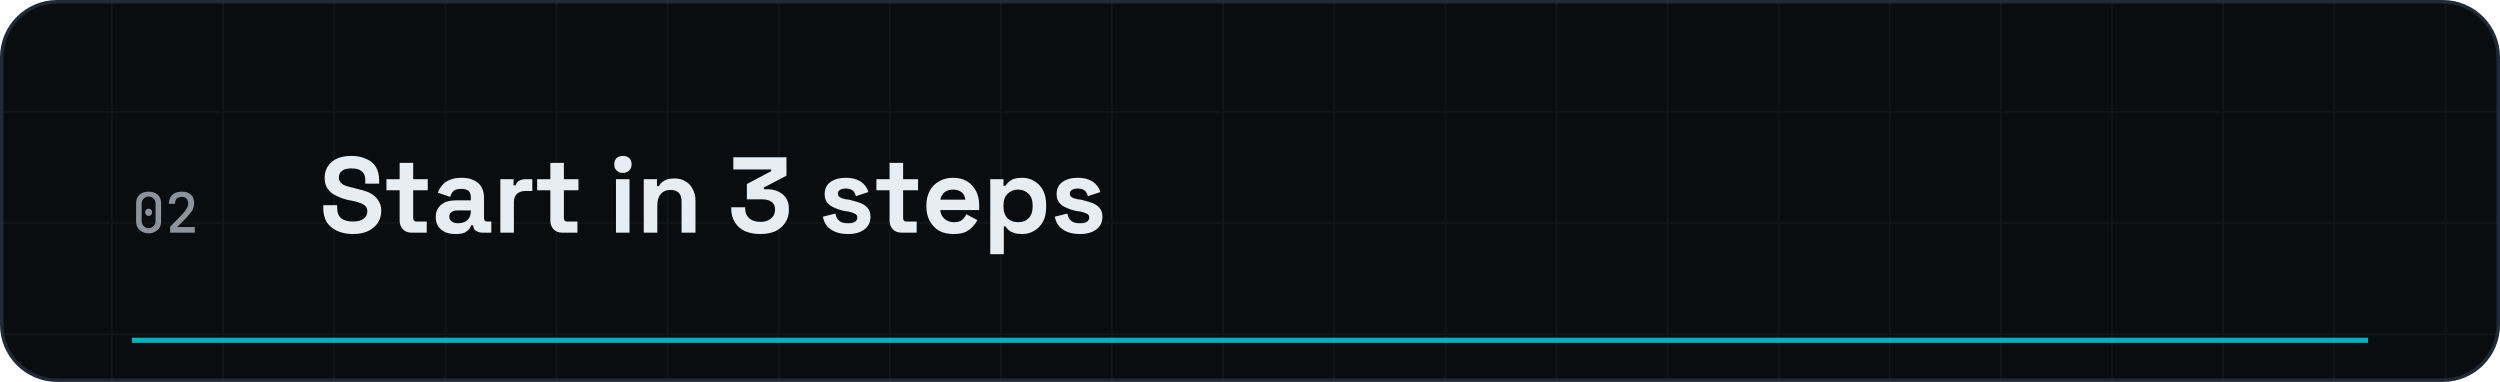
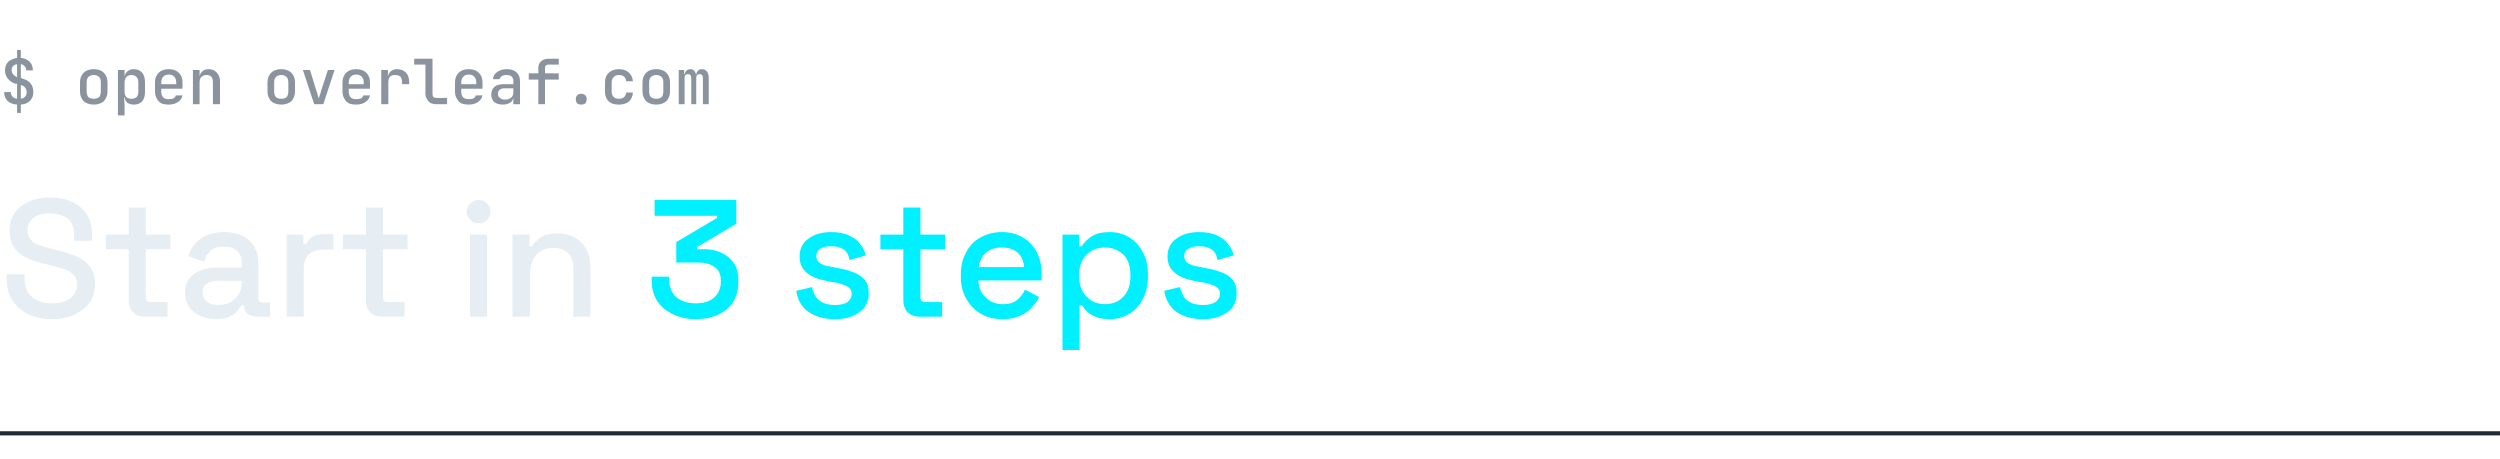
- <svg xmlns="http://www.w3.org/2000/svg" width="100%" viewBox="0 0 720 110" role="img" aria-label="Start in 3 steps">
-   <defs>
-     <pattern id="grid" width="32" height="32" patternUnits="userSpaceOnUse">
-       <path d="M32 0H0V32" fill="none" stroke="#e6edf3" stroke-opacity=".035" stroke-width="1" />
-     </pattern>
-     <filter id="glow" x="-100%" y="-100%" width="300%" height="300%">
-       <feGaussianBlur stdDeviation="3" result="blur" />
-       <feMerge>
-         <feMergeNode in="blur" />
-         <feMergeNode in="SourceGraphic" />
-       </feMerge>
-     </filter>
-   </defs>
-   <rect x=".5" y=".5" width="719" height="109" rx="16" fill="#0a0d10" stroke="#1f2937" />
-   <rect x=".5" y=".5" width="719" height="109" rx="16" fill="url(#grid)" />
-   <path d="M42.8 67.2Q41.7 67.2 40.9 66.7Q40.1 66.3 39.6 65.5Q39.2 64.7 39.2 63.7V58.6Q39.2 57.6 39.6 56.8Q40.1 56.0 40.9 55.6Q41.7 55.2 42.8 55.2Q43.9 55.2 44.7 55.6Q45.5 56.0 46.0 56.8Q46.4 57.6 46.4 58.6V63.7Q46.4 64.7 46.0 65.5Q45.5 66.3 44.7 66.7Q43.9 67.2 42.8 67.2ZM42.8 65.7Q43.7 65.7 44.2 65.1Q44.8 64.6 44.8 63.7V58.6Q44.8 57.7 44.2 57.2Q43.7 56.6 42.8 56.6Q41.9 56.6 41.4 57.2Q40.8 57.7 40.8 58.6V63.7Q40.8 64.6 41.4 65.1Q41.9 65.7 42.8 65.7ZM42.8 62.2Q42.4 62.2 42.1 61.9Q41.8 61.6 41.8 61.1Q41.8 60.7 42.1 60.4Q42.4 60.1 42.8 60.1Q43.2 60.1 43.5 60.4Q43.8 60.7 43.8 61.1Q43.8 61.6 43.5 61.9Q43.2 62.2 42.8 62.2ZM49.0 67.0V65.3L52.6 61.6Q53.4 60.7 53.8 60.0Q54.2 59.3 54.2 58.6Q54.2 57.7 53.7 57.2Q53.2 56.7 52.4 56.7Q51.4 56.7 50.9 57.2Q50.4 57.8 50.4 58.7H48.6Q48.7 57.6 49.1 56.8Q49.6 56.0 50.4 55.6Q51.3 55.2 52.4 55.2Q53.5 55.2 54.3 55.6Q55.1 56.0 55.5 56.7Q55.9 57.5 55.9 58.5Q55.9 59.6 55.4 60.6Q54.8 61.5 53.6 62.8L51.0 65.4H56.1V67.0Z" fill="#8b949e" />
-   <path d="M101.6 67.4Q99.1 67.4 97.1 66.5Q95.2 65.6 94.1 64.0Q93.1 62.3 93.1 59.9V59.1H97.1V59.9Q97.1 61.9 98.3 62.9Q99.5 63.8 101.6 63.8Q103.7 63.8 104.7 63.0Q105.8 62.2 105.8 60.9Q105.8 60.0 105.3 59.4Q104.7 58.8 103.8 58.5Q102.8 58.1 101.4 57.8L100.7 57.7Q98.4 57.2 96.9 56.4Q95.3 55.7 94.4 54.4Q93.5 53.2 93.5 51.2Q93.5 49.2 94.5 47.8Q95.4 46.4 97.2 45.6Q98.9 44.9 101.2 44.9Q103.5 44.9 105.3 45.7Q107.2 46.4 108.2 48.0Q109.2 49.6 109.2 51.9V52.9H105.2V51.9Q105.2 50.7 104.7 49.9Q104.2 49.2 103.3 48.8Q102.4 48.5 101.2 48.5Q99.3 48.5 98.5 49.2Q97.6 49.9 97.6 51.1Q97.6 51.9 98.0 52.4Q98.4 53.0 99.3 53.4Q100.1 53.7 101.4 54.0L102.1 54.2Q104.4 54.7 106.2 55.4Q107.9 56.2 108.8 57.5Q109.8 58.8 109.8 60.7Q109.8 62.7 108.8 64.2Q107.8 65.7 105.9 66.6Q104.1 67.4 101.6 67.4ZM118.5 67.0Q117.0 67.0 116.1 66.1Q115.1 65.1 115.1 63.5V54.8H111.3V51.6H115.1V46.9H119.0V51.6H123.2V54.8H119.0V62.8Q119.0 63.8 119.9 63.8H122.9V67.0ZM131.2 67.4Q129.6 67.4 128.3 66.9Q127.0 66.3 126.2 65.2Q125.5 64.1 125.5 62.5Q125.5 60.9 126.2 59.9Q127.0 58.8 128.3 58.2Q129.7 57.7 131.4 57.7H135.6V56.8Q135.6 55.7 135.0 55.0Q134.3 54.4 132.8 54.4Q131.3 54.4 130.6 55.0Q129.9 55.7 129.7 56.7L126.1 55.5Q126.5 54.4 127.3 53.4Q128.1 52.4 129.5 51.8Q130.9 51.2 132.9 51.2Q135.9 51.2 137.7 52.7Q139.4 54.2 139.4 57.1V62.8Q139.4 63.8 140.3 63.8H141.5V67.0H138.9Q137.8 67.0 137.0 66.4Q136.3 65.9 136.3 65.0V64.9H135.7Q135.6 65.3 135.2 65.9Q134.7 66.5 133.8 67.0Q132.9 67.4 131.2 67.4ZM131.9 64.3Q133.6 64.3 134.6 63.4Q135.6 62.4 135.6 60.9V60.6H131.7Q130.6 60.6 130.0 61.1Q129.4 61.5 129.4 62.4Q129.4 63.2 130.0 63.7Q130.7 64.3 131.9 64.3ZM144.1 67.0V51.6H147.9V53.4H148.5Q148.8 52.4 149.6 52.0Q150.4 51.6 151.5 51.6H153.3V55.0H151.4Q149.9 55.0 148.9 55.8Q148.0 56.6 148.0 58.3V67.0ZM161.9 67.0Q160.4 67.0 159.5 66.1Q158.5 65.1 158.5 63.5V54.8H154.7V51.6H158.5V46.9H162.4V51.6H166.6V54.8H162.4V62.8Q162.4 63.8 163.3 63.8H166.3V67.0ZM177.4 67.0V51.6H181.3V67.0ZM179.4 49.8Q178.3 49.8 177.6 49.1Q176.9 48.5 176.9 47.3Q176.9 46.2 177.6 45.5Q178.3 44.9 179.4 44.9Q180.5 44.9 181.2 45.5Q181.9 46.2 181.9 47.3Q181.9 48.5 181.2 49.1Q180.5 49.8 179.4 49.8ZM185.4 67.0V51.6H189.2V53.6H189.8Q190.1 52.8 191.2 52.1Q192.2 51.4 194.3 51.4Q196.1 51.4 197.4 52.2Q198.8 53.0 199.5 54.5Q200.3 55.9 200.3 57.8V67.0H196.3V58.1Q196.3 56.4 195.5 55.5Q194.6 54.7 193.1 54.7Q191.3 54.7 190.3 55.9Q189.3 57.0 189.3 59.2V67.0ZM219.0 67.4Q216.5 67.4 214.6 66.6Q212.7 65.7 211.7 64.1Q210.6 62.4 210.6 60.2V59.7H214.6V60.1Q214.6 61.8 215.8 62.9Q217.0 63.9 219.0 63.9Q221.0 63.9 222.1 62.9Q223.2 62.0 223.2 60.5V60.2Q223.2 59.2 222.7 58.6Q222.2 58.0 221.4 57.7Q220.5 57.4 219.5 57.4H215.1V53.0L222.1 49.3V48.8H211.2V45.3H226.5V50.6L220.0 54.0V54.5H221.1Q222.6 54.5 224.0 55.1Q225.4 55.7 226.3 56.9Q227.2 58.2 227.2 60.1V60.5Q227.2 62.6 226.1 64.2Q225.1 65.7 223.3 66.6Q221.4 67.4 219.0 67.4ZM244.2 67.4Q241.2 67.4 239.3 66.1Q237.4 64.8 237.0 62.4L240.6 61.5Q240.8 62.6 241.3 63.2Q241.8 63.8 242.6 64.1Q243.3 64.3 244.2 64.3Q245.6 64.3 246.2 63.9Q246.9 63.4 246.9 62.7Q246.9 61.9 246.3 61.6Q245.6 61.2 244.3 60.9L243.4 60.8Q241.8 60.5 240.5 59.9Q239.1 59.4 238.3 58.4Q237.5 57.5 237.5 55.9Q237.5 53.6 239.2 52.4Q240.9 51.2 243.6 51.2Q246.2 51.2 247.9 52.3Q249.6 53.5 250.1 55.3L246.5 56.5Q246.2 55.3 245.5 54.8Q244.7 54.3 243.6 54.3Q242.5 54.3 241.9 54.7Q241.3 55.1 241.3 55.7Q241.3 56.5 241.9 56.8Q242.5 57.2 243.6 57.4L244.5 57.5Q246.2 57.9 247.6 58.4Q249.0 58.9 249.8 59.8Q250.7 60.8 250.7 62.4Q250.7 64.8 248.9 66.1Q247.2 67.4 244.2 67.4ZM259.6 67.0Q258.1 67.0 257.2 66.1Q256.2 65.1 256.2 63.5V54.8H252.4V51.6H256.2V46.9H260.1V51.6H264.4V54.8H260.1V62.8Q260.1 63.8 261.0 63.8H264.0V67.0ZM274.6 67.4Q272.3 67.4 270.5 66.5Q268.8 65.5 267.8 63.7Q266.8 61.9 266.8 59.5V59.1Q266.8 56.7 267.8 54.9Q268.8 53.1 270.5 52.2Q272.2 51.2 274.5 51.2Q276.8 51.2 278.5 52.2Q280.1 53.2 281.1 55.0Q282.0 56.8 282.0 59.1V60.5H270.8Q270.9 62.0 272.0 63.0Q273.1 64.0 274.7 64.0Q276.4 64.0 277.1 63.3Q277.9 62.6 278.3 61.7L281.5 63.4Q281.1 64.2 280.2 65.2Q279.4 66.1 278.1 66.8Q276.7 67.4 274.6 67.4ZM270.8 57.5H278.0Q277.9 56.2 277.0 55.4Q276.0 54.6 274.5 54.6Q272.9 54.6 272.0 55.4Q271.1 56.2 270.8 57.5ZM285.2 73.2V51.6H289.0V53.5H289.6Q290.1 52.6 291.2 51.9Q292.3 51.2 294.4 51.2Q296.3 51.2 297.8 52.1Q299.4 53.0 300.4 54.8Q301.3 56.6 301.3 59.1V59.6Q301.3 62.1 300.4 63.8Q299.4 65.6 297.8 66.5Q296.3 67.4 294.4 67.4Q293.0 67.4 292.1 67.1Q291.1 66.8 290.5 66.3Q290.0 65.8 289.6 65.2H289.1V73.2ZM293.2 64.0Q295.1 64.0 296.2 62.9Q297.4 61.7 297.4 59.5V59.2Q297.4 56.9 296.2 55.8Q295.0 54.6 293.2 54.6Q291.4 54.6 290.2 55.8Q289.0 56.9 289.0 59.2V59.5Q289.0 61.7 290.2 62.9Q291.4 64.0 293.2 64.0ZM311.0 67.4Q308.0 67.4 306.1 66.1Q304.2 64.8 303.8 62.4L307.4 61.5Q307.6 62.6 308.1 63.2Q308.6 63.8 309.4 64.1Q310.1 64.3 311.0 64.3Q312.4 64.3 313.0 63.9Q313.7 63.4 313.7 62.7Q313.7 61.9 313.1 61.6Q312.4 61.2 311.1 60.9L310.2 60.8Q308.6 60.5 307.3 59.9Q305.9 59.4 305.1 58.4Q304.3 57.5 304.3 55.9Q304.3 53.6 306.0 52.4Q307.7 51.2 310.4 51.2Q313.0 51.2 314.7 52.3Q316.4 53.5 316.9 55.3L313.3 56.5Q313.0 55.3 312.3 54.8Q311.5 54.3 310.4 54.3Q309.3 54.3 308.7 54.7Q308.1 55.1 308.1 55.7Q308.1 56.5 308.7 56.8Q309.3 57.2 310.4 57.4L311.3 57.5Q313.0 57.9 314.4 58.4Q315.8 58.9 316.6 59.8Q317.5 60.8 317.5 62.4Q317.5 64.8 315.7 66.1Q314.0 67.4 311.0 67.4Z" fill="#e6edf3" />
-   <path d="M38 98H682" stroke="#00f0ff" stroke-opacity=".72" stroke-width="1.5" />
+ <svg xmlns="http://www.w3.org/2000/svg" viewBox="0 0 600 110" width="100%" role="img" aria-label="Start in 3 steps">
+   <path d="M4.1 27.1V25.1Q2.6 25.0 1.8 24.2Q1.0 23.4 1.0 22.1H2.6Q2.6 22.8 3.0 23.2Q3.4 23.6 4.1 23.7V20.1L3.7 20.1Q2.5 19.7 1.9 18.9Q1.2 18.0 1.2 16.9Q1.2 15.6 2.0 14.8Q2.8 14.1 4.1 13.9V12.0H5.0V13.9Q6.3 14.0 7.1 14.8Q7.9 15.6 7.9 16.9H6.3Q6.3 16.3 5.9 15.9Q5.6 15.5 5.0 15.4V18.7L5.5 18.9Q6.7 19.2 7.4 20.1Q8.0 20.9 8.0 22.1Q8.0 23.4 7.2 24.2Q6.4 25.0 5.0 25.1V27.1ZM5.0 23.7Q5.7 23.6 6.0 23.2Q6.4 22.8 6.4 22.1Q6.4 21.5 6.0 21.0Q5.6 20.5 4.9 20.4L5.0 20.1ZM4.1 19.2V15.4Q3.5 15.5 3.2 15.8Q2.8 16.2 2.8 16.8Q2.8 17.5 3.3 18.0Q3.8 18.5 4.6 18.6ZM22.5 25.1Q21.5 25.1 20.7 24.7Q20.0 24.4 19.6 23.6Q19.2 22.9 19.2 21.9V19.8Q19.2 18.8 19.6 18.1Q20.0 17.4 20.7 17.0Q21.5 16.6 22.5 16.6Q23.5 16.6 24.3 17.0Q25.0 17.4 25.4 18.1Q25.8 18.8 25.8 19.8V21.9Q25.8 22.9 25.4 23.6Q25.0 24.4 24.3 24.7Q23.5 25.1 22.5 25.1ZM22.5 23.7Q23.3 23.7 23.8 23.3Q24.2 22.8 24.2 21.9V19.8Q24.2 18.9 23.8 18.5Q23.3 18.0 22.5 18.0Q21.7 18.0 21.2 18.5Q20.8 18.9 20.8 19.8V21.9Q20.8 22.8 21.2 23.3Q21.7 23.7 22.5 23.7ZM28.3 27.7V16.8H29.9V18.3H30.2L29.9 18.7Q29.9 17.7 30.5 17.2Q31.1 16.6 32.1 16.6Q33.3 16.6 34.1 17.4Q34.8 18.3 34.8 19.7V22.0Q34.8 23.0 34.5 23.7Q34.2 24.4 33.5 24.8Q32.9 25.1 32.1 25.1Q31.1 25.1 30.5 24.6Q29.9 24.0 29.9 23.1L30.2 23.4H29.8L29.9 25.3V27.7ZM31.5 23.7Q32.3 23.7 32.8 23.3Q33.2 22.8 33.2 22.0V19.8Q33.2 18.9 32.8 18.5Q32.3 18.0 31.5 18.0Q30.8 18.0 30.3 18.5Q29.9 19.0 29.9 19.8V22.0Q29.9 22.8 30.3 23.3Q30.8 23.7 31.5 23.7ZM40.5 25.1Q39.5 25.1 38.7 24.8Q38.0 24.4 37.6 23.6Q37.2 22.9 37.2 22.0V19.8Q37.2 18.8 37.6 18.1Q38.0 17.4 38.7 17.0Q39.5 16.6 40.5 16.6Q41.5 16.6 42.3 17.0Q43.0 17.4 43.4 18.1Q43.8 18.8 43.8 19.8V21.3H38.7V22.0Q38.7 22.9 39.2 23.4Q39.6 23.8 40.5 23.8Q41.2 23.8 41.7 23.6Q42.1 23.3 42.2 22.9H43.8Q43.6 23.9 42.7 24.5Q41.8 25.1 40.5 25.1ZM42.3 20.3V19.8Q42.3 18.9 41.8 18.4Q41.4 17.9 40.5 17.9Q39.6 17.9 39.2 18.4Q38.7 18.9 38.7 19.8V20.2L42.4 20.2ZM46.3 25.0V16.8H47.9V18.3H48.3L47.9 18.7Q47.9 17.7 48.5 17.2Q49.0 16.6 50.1 16.6Q51.3 16.6 52.0 17.4Q52.8 18.2 52.8 19.5V25.0H51.1V19.7Q51.1 18.9 50.7 18.4Q50.3 18.0 49.5 18.0Q48.8 18.0 48.3 18.5Q47.9 18.9 47.9 19.8V25.0ZM67.5 25.1Q66.5 25.1 65.7 24.7Q65.0 24.4 64.6 23.6Q64.2 22.9 64.2 21.9V19.8Q64.2 18.8 64.6 18.1Q65.0 17.4 65.7 17.0Q66.5 16.6 67.5 16.6Q68.5 16.6 69.3 17.0Q70.0 17.4 70.4 18.1Q70.8 18.8 70.8 19.8V21.9Q70.8 22.9 70.4 23.6Q70.0 24.4 69.3 24.7Q68.5 25.1 67.5 25.1ZM67.5 23.7Q68.3 23.7 68.8 23.3Q69.2 22.8 69.2 21.9V19.8Q69.2 18.9 68.8 18.5Q68.3 18.0 67.5 18.0Q66.7 18.0 66.2 18.5Q65.8 18.9 65.8 19.8V21.9Q65.8 22.8 66.2 23.3Q66.7 23.7 67.5 23.7ZM75.4 25.0 72.7 16.8H74.4L76.0 22.0Q76.2 22.5 76.3 23.0Q76.5 23.4 76.5 23.7Q76.6 23.4 76.7 23.0Q76.9 22.5 77.0 22.0L78.7 16.8H80.3L77.6 25.0ZM85.5 25.1Q84.5 25.1 83.7 24.8Q83.0 24.4 82.6 23.6Q82.2 22.9 82.2 22.0V19.8Q82.2 18.8 82.6 18.1Q83.0 17.4 83.7 17.0Q84.5 16.6 85.5 16.6Q86.5 16.6 87.3 17.0Q88.0 17.4 88.4 18.1Q88.8 18.8 88.8 19.8V21.3H83.7V22.0Q83.7 22.9 84.2 23.4Q84.6 23.8 85.5 23.8Q86.2 23.8 86.7 23.6Q87.1 23.3 87.2 22.9H88.8Q88.6 23.9 87.7 24.5Q86.8 25.1 85.5 25.1ZM87.3 20.3V19.8Q87.3 18.9 86.8 18.4Q86.4 17.9 85.5 17.9Q84.6 17.9 84.2 18.4Q83.7 18.9 83.7 19.8V20.2L87.4 20.2ZM91.5 25.0V16.8H93.1V18.3H93.5L93.0 19.3Q93.0 18.0 93.6 17.3Q94.2 16.6 95.3 16.6Q96.6 16.6 97.4 17.4Q98.2 18.2 98.2 19.7V20.2H96.5V19.8Q96.5 18.9 96.1 18.4Q95.6 18.0 94.8 18.0Q94.0 18.0 93.6 18.4Q93.2 18.9 93.2 19.8V25.0ZM104.7 25.0Q103.9 25.0 103.3 24.7Q102.8 24.4 102.5 23.8Q102.1 23.2 102.1 22.5V15.5H99.4V14.1H103.8V22.5Q103.8 23.0 104.0 23.3Q104.3 23.5 104.8 23.5H107.3V25.0ZM112.5 25.1Q111.5 25.1 110.7 24.8Q110.0 24.4 109.6 23.6Q109.2 22.9 109.2 22.0V19.8Q109.2 18.8 109.6 18.1Q110.0 17.4 110.7 17.0Q111.5 16.6 112.5 16.6Q113.5 16.6 114.3 17.0Q115.0 17.4 115.4 18.1Q115.8 18.8 115.8 19.8V21.3H110.7V22.0Q110.7 22.9 111.2 23.4Q111.6 23.8 112.5 23.8Q113.2 23.8 113.7 23.6Q114.1 23.3 114.2 22.9H115.8Q115.6 23.9 114.7 24.5Q113.8 25.1 112.5 25.1ZM114.3 20.3V19.8Q114.3 18.9 113.8 18.4Q113.4 17.9 112.5 17.9Q111.6 17.9 111.2 18.4Q110.7 18.9 110.7 19.8V20.2L114.4 20.2ZM120.7 25.1Q119.4 25.1 118.6 24.5Q117.9 23.8 117.9 22.7Q117.9 21.5 118.7 20.8Q119.5 20.2 120.9 20.2H123.2V19.4Q123.2 18.7 122.7 18.3Q122.3 18.0 121.5 18.0Q120.9 18.0 120.4 18.3Q120.0 18.6 119.9 19.0H118.3Q118.4 17.9 119.3 17.3Q120.2 16.6 121.6 16.6Q123.1 16.6 123.9 17.3Q124.8 18.1 124.8 19.4V25.0H123.2V23.5H122.9L123.2 23.2Q123.2 24.1 122.5 24.6Q121.8 25.1 120.7 25.1ZM121.2 23.9Q122.0 23.9 122.6 23.5Q123.2 23.0 123.2 22.3V21.2H120.9Q120.3 21.2 119.9 21.6Q119.5 21.9 119.5 22.5Q119.5 23.2 120.0 23.5Q120.4 23.9 121.2 23.9ZM129.2 25.0V19.1H126.9V17.6H129.2V16.3Q129.2 15.2 129.9 14.7Q130.5 14.1 131.7 14.1H134.1V15.5H131.7Q131.3 15.5 131.0 15.7Q130.8 15.9 130.8 16.3V17.6H134.1V19.1H130.8V25.0ZM139.5 25.1Q138.9 25.1 138.5 24.8Q138.2 24.4 138.2 23.8Q138.2 23.2 138.5 22.9Q138.9 22.5 139.5 22.5Q140.1 22.5 140.5 22.9Q140.8 23.2 140.8 23.8Q140.8 24.4 140.5 24.8Q140.1 25.1 139.5 25.1ZM148.6 25.1Q147.5 25.1 146.8 24.8Q146.0 24.4 145.6 23.7Q145.2 22.9 145.2 22.0V19.8Q145.2 18.8 145.6 18.1Q146.0 17.4 146.8 17.0Q147.5 16.6 148.6 16.6Q150.0 16.6 150.9 17.4Q151.8 18.2 151.9 19.5H150.3Q150.2 18.8 149.8 18.4Q149.3 18.0 148.6 18.0Q147.7 18.0 147.3 18.5Q146.8 18.9 146.8 19.8V22.0Q146.8 22.8 147.3 23.3Q147.7 23.7 148.6 23.7Q149.3 23.7 149.8 23.3Q150.2 22.9 150.3 22.2H151.9Q151.8 23.6 150.9 24.4Q150.0 25.1 148.6 25.1ZM157.5 25.1Q156.5 25.1 155.7 24.7Q155.0 24.4 154.6 23.6Q154.2 22.9 154.2 21.9V19.8Q154.2 18.8 154.6 18.1Q155.0 17.4 155.7 17.0Q156.5 16.6 157.5 16.6Q158.5 16.6 159.3 17.0Q160.0 17.4 160.4 18.1Q160.8 18.8 160.8 19.8V21.9Q160.8 22.9 160.4 23.6Q160.0 24.4 159.3 24.7Q158.5 25.1 157.5 25.1ZM157.5 23.7Q158.3 23.7 158.8 23.3Q159.2 22.8 159.2 21.9V19.8Q159.2 18.9 158.8 18.5Q158.3 18.0 157.5 18.0Q156.7 18.0 156.2 18.5Q155.8 18.9 155.8 19.8V21.9Q155.8 22.8 156.2 23.3Q156.7 23.7 157.5 23.7ZM162.9 25.0V16.8H164.2V17.8H164.5L164.3 18.1Q164.3 17.4 164.7 17.0Q165.1 16.6 165.7 16.6Q166.4 16.6 166.7 17.1Q167.1 17.6 167.1 18.6L166.7 17.8H167.3L167.1 18.1Q167.1 17.4 167.5 17.0Q167.8 16.6 168.5 16.6Q169.2 16.6 169.7 17.2Q170.1 17.8 170.1 18.7V25.0H168.7V18.8Q168.7 18.3 168.5 18.0Q168.3 17.8 167.9 17.8Q167.5 17.8 167.3 18.0Q167.1 18.3 167.1 18.7V25.0H165.9V18.8Q165.9 18.3 165.7 18.0Q165.5 17.8 165.1 17.8Q164.7 17.8 164.5 18.0Q164.3 18.3 164.3 18.7V25.0Z" fill="#8b949e" />
+   <path d="M12.4 76.6Q9.3 76.6 6.8 75.4Q4.4 74.3 3.0 72.1Q1.6 70.0 1.6 66.8V65.8H5.9V66.8Q5.9 69.8 7.7 71.3Q9.5 72.8 12.4 72.8Q15.4 72.8 17.0 71.5Q18.5 70.2 18.5 68.2Q18.5 66.9 17.8 66.1Q17.0 65.2 15.7 64.7Q14.4 64.2 12.6 63.8L11.1 63.4Q8.4 62.8 6.4 61.9Q4.4 60.9 3.4 59.4Q2.3 57.8 2.3 55.4Q2.3 52.9 3.5 51.1Q4.7 49.4 6.9 48.4Q9.0 47.4 12.0 47.4Q14.9 47.4 17.2 48.4Q19.5 49.4 20.8 51.4Q22.1 53.4 22.1 56.3V57.8H17.8V56.3Q17.8 54.5 17.1 53.4Q16.4 52.3 15.0 51.8Q13.7 51.2 12.0 51.2Q9.4 51.2 8.0 52.3Q6.6 53.4 6.6 55.2Q6.6 56.5 7.2 57.3Q7.8 58.2 9.0 58.7Q10.2 59.2 12.0 59.6L13.5 60.0Q16.2 60.6 18.3 61.5Q20.4 62.4 21.6 64.0Q22.8 65.6 22.8 68.2Q22.8 70.7 21.5 72.6Q20.2 74.4 17.9 75.5Q15.6 76.6 12.4 76.6ZM34.8 76.0Q33.0 76.0 31.9 74.9Q30.9 73.8 30.9 72.0V59.8H25.4V56.3H30.9V49.8H35.0V56.3H40.9V59.8H35.0V71.3Q35.0 72.5 36.1 72.5H40.2V76.0ZM51.8 76.6Q49.7 76.6 48.1 75.8Q46.4 75.1 45.4 73.7Q44.4 72.3 44.4 70.3Q44.4 68.3 45.4 66.9Q46.4 65.6 48.1 64.9Q49.8 64.2 52.0 64.2H58.0V63.0Q58.0 61.2 56.9 60.2Q55.9 59.2 53.7 59.2Q51.6 59.2 50.5 60.2Q49.4 61.2 49.0 62.8L45.2 61.5Q45.6 59.9 46.7 58.6Q47.8 57.3 49.5 56.5Q51.3 55.7 53.8 55.7Q57.6 55.7 59.8 57.7Q62.0 59.6 62.0 63.2V71.4Q62.0 72.6 63.1 72.6H64.8V76.0H61.7Q60.3 76.0 59.4 75.3Q58.6 74.6 58.6 73.3V73.2H58.0Q57.6 73.8 57.0 74.6Q56.4 75.4 55.1 76.0Q53.9 76.6 51.8 76.6ZM52.4 73.2Q54.9 73.2 56.4 71.7Q58.0 70.3 58.0 67.8V67.4H52.2Q50.6 67.4 49.6 68.1Q48.6 68.8 48.6 70.2Q48.6 71.6 49.6 72.4Q50.6 73.2 52.4 73.2ZM68.8 76.0V56.3H72.8V58.6H73.5Q74.0 57.4 75.0 56.8Q76.1 56.2 77.6 56.2H80.0V59.9H77.5Q75.5 59.9 74.2 61.0Q72.9 62.1 72.9 64.4V76.0ZM91.7 76.0Q89.9 76.0 88.8 74.9Q87.8 73.8 87.8 72.0V59.8H82.3V56.3H87.8V49.8H91.9V56.3H97.8V59.8H91.9V71.3Q91.9 72.5 93.0 72.5H97.1V76.0ZM112.8 76.0V56.3H116.9V76.0ZM114.9 53.6Q113.7 53.6 112.9 52.8Q112.0 52.0 112.0 50.8Q112.0 49.6 112.9 48.8Q113.7 48.0 114.9 48.0Q116.1 48.0 116.9 48.8Q117.7 49.6 117.7 50.8Q117.7 52.0 116.9 52.8Q116.1 53.6 114.9 53.6ZM123.0 76.0V56.3H127.1V59.2H127.7Q128.3 58.0 129.7 57.0Q131.2 56.0 134.0 56.0Q136.2 56.0 138.0 57.0Q139.7 58.0 140.7 59.8Q141.7 61.6 141.7 64.2V76.0H137.6V64.5Q137.6 61.9 136.3 60.7Q135.0 59.5 132.8 59.5Q130.2 59.5 128.7 61.2Q127.2 62.8 127.2 66.0V76.0Z" fill="#e6edf3" />
+   <path d="M167.0 76.6Q163.9 76.6 161.5 75.4Q159.1 74.3 157.7 72.2Q156.4 70.1 156.4 67.2V66.4H160.6V67.1Q160.6 69.7 162.3 71.3Q164.1 72.8 167.0 72.8Q169.8 72.8 171.4 71.4Q173.0 69.9 173.0 67.7V67.4Q173.0 65.8 172.3 64.8Q171.5 63.9 170.2 63.4Q169.0 63.0 167.4 63.0H162.3V58.1L172.1 52.3V51.8H157.1V48.0H176.7V53.7L167.3 59.3V59.8H169.0Q171.1 59.8 173.0 60.6Q174.9 61.4 176.1 63.1Q177.2 64.7 177.2 67.2V67.7Q177.2 70.4 176.0 72.4Q174.7 74.4 172.4 75.5Q170.0 76.6 167.0 76.6ZM200.4 76.6Q196.6 76.6 194.1 74.9Q191.6 73.2 191.1 69.8L194.9 68.9Q195.2 70.5 196.0 71.5Q196.8 72.4 197.9 72.8Q199.0 73.2 200.4 73.2Q202.3 73.2 203.4 72.5Q204.4 71.7 204.4 70.5Q204.4 69.3 203.4 68.8Q202.4 68.2 200.5 67.8L199.1 67.6Q197.1 67.2 195.5 66.6Q193.8 65.9 192.9 64.7Q191.9 63.5 191.9 61.6Q191.9 58.8 194.0 57.3Q196.1 55.7 199.5 55.7Q202.8 55.7 205.0 57.2Q207.1 58.7 207.8 61.3L203.9 62.4Q203.6 60.6 202.4 59.8Q201.2 59.1 199.5 59.1Q197.8 59.1 196.9 59.7Q195.9 60.3 195.9 61.4Q195.9 62.6 196.9 63.2Q197.8 63.8 199.4 64.0L200.8 64.3Q202.9 64.6 204.7 65.3Q206.4 65.9 207.5 67.1Q208.5 68.3 208.5 70.3Q208.5 73.3 206.3 74.9Q204.1 76.6 200.4 76.6ZM220.7 76.0Q218.9 76.0 217.8 74.9Q216.8 73.8 216.8 72.0V59.8H211.3V56.3H216.8V49.8H220.9V56.3H226.8V59.8H220.9V71.3Q220.9 72.5 222.0 72.5H226.1V76.0ZM240.6 76.6Q237.6 76.6 235.4 75.3Q233.2 74.0 231.9 71.7Q230.6 69.4 230.6 66.4V65.9Q230.6 62.8 231.9 60.5Q233.1 58.2 235.3 57.0Q237.6 55.7 240.5 55.7Q243.3 55.7 245.5 57.0Q247.6 58.2 248.8 60.5Q250.0 62.7 250.0 65.7V67.3H234.8Q234.9 69.9 236.6 71.4Q238.2 73.0 240.7 73.0Q243.0 73.0 244.2 71.9Q245.4 70.9 246.0 69.5L249.4 71.3Q248.9 72.4 247.8 73.6Q246.8 74.9 245.0 75.7Q243.3 76.6 240.6 76.6ZM234.9 64.1H245.8Q245.6 61.9 244.2 60.6Q242.8 59.4 240.4 59.4Q238.1 59.4 236.7 60.6Q235.2 61.9 234.9 64.1ZM255.0 84.0V56.3H259.0V59.1H259.6Q260.4 57.8 261.9 56.8Q263.5 55.7 266.4 55.7Q268.8 55.7 270.9 56.9Q273.0 58.1 274.2 60.4Q275.5 62.6 275.5 65.8V66.4Q275.5 69.6 274.2 71.9Q273.0 74.2 270.9 75.4Q268.8 76.6 266.4 76.6Q264.4 76.6 263.1 76.1Q261.8 75.6 261.0 74.9Q260.2 74.1 259.7 73.3H259.1V84.0ZM265.2 73.0Q267.9 73.0 269.6 71.2Q271.3 69.5 271.3 66.3V66.0Q271.3 62.8 269.6 61.1Q267.8 59.4 265.2 59.4Q262.5 59.4 260.8 61.1Q259.0 62.8 259.0 66.0V66.3Q259.0 69.5 260.8 71.2Q262.5 73.0 265.2 73.0ZM288.7 76.6Q284.9 76.6 282.4 74.9Q280.0 73.2 279.4 69.8L283.2 68.9Q283.6 70.5 284.3 71.5Q285.1 72.4 286.2 72.8Q287.4 73.2 288.7 73.2Q290.6 73.2 291.7 72.5Q292.8 71.7 292.8 70.5Q292.8 69.3 291.8 68.8Q290.8 68.2 288.8 67.8L287.4 67.6Q285.4 67.2 283.8 66.6Q282.2 65.9 281.2 64.7Q280.2 63.5 280.2 61.6Q280.2 58.8 282.3 57.3Q284.4 55.7 287.8 55.7Q291.2 55.7 293.3 57.2Q295.4 58.7 296.1 61.3L292.2 62.4Q291.9 60.6 290.7 59.8Q289.6 59.1 287.8 59.1Q286.2 59.1 285.2 59.7Q284.2 60.3 284.2 61.4Q284.2 62.6 285.2 63.2Q286.1 63.8 287.7 64.0L289.1 64.3Q291.2 64.6 293.0 65.3Q294.8 65.9 295.8 67.1Q296.8 68.3 296.8 70.3Q296.8 73.3 294.6 74.9Q292.4 76.6 288.7 76.6Z" fill="#00f0ff" />
+   <path d="M0 104H600" stroke="#1f2937" stroke-width="1" />
</svg>
